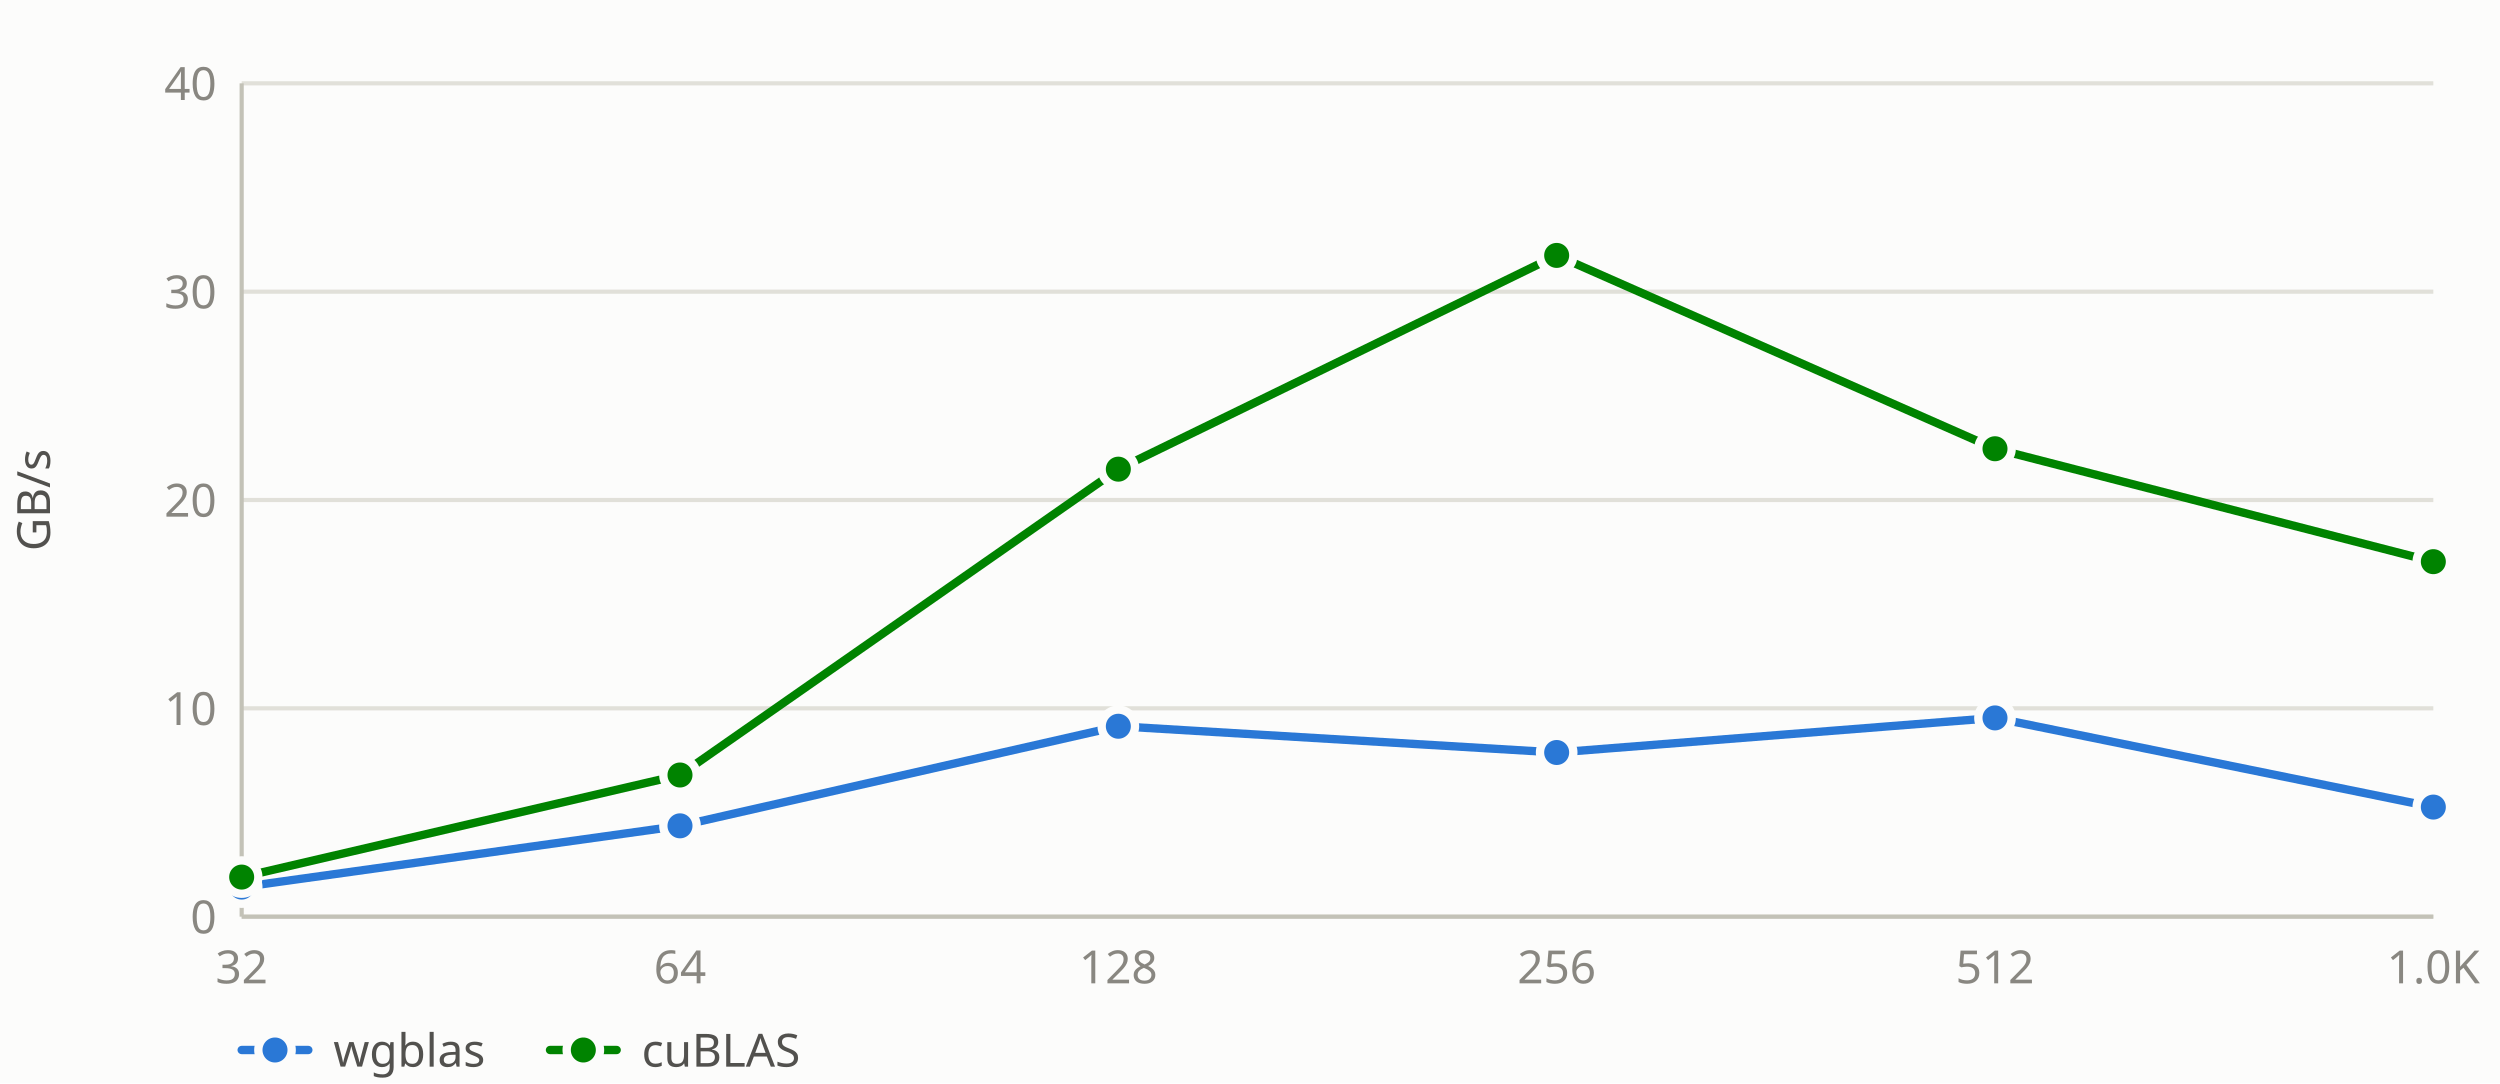
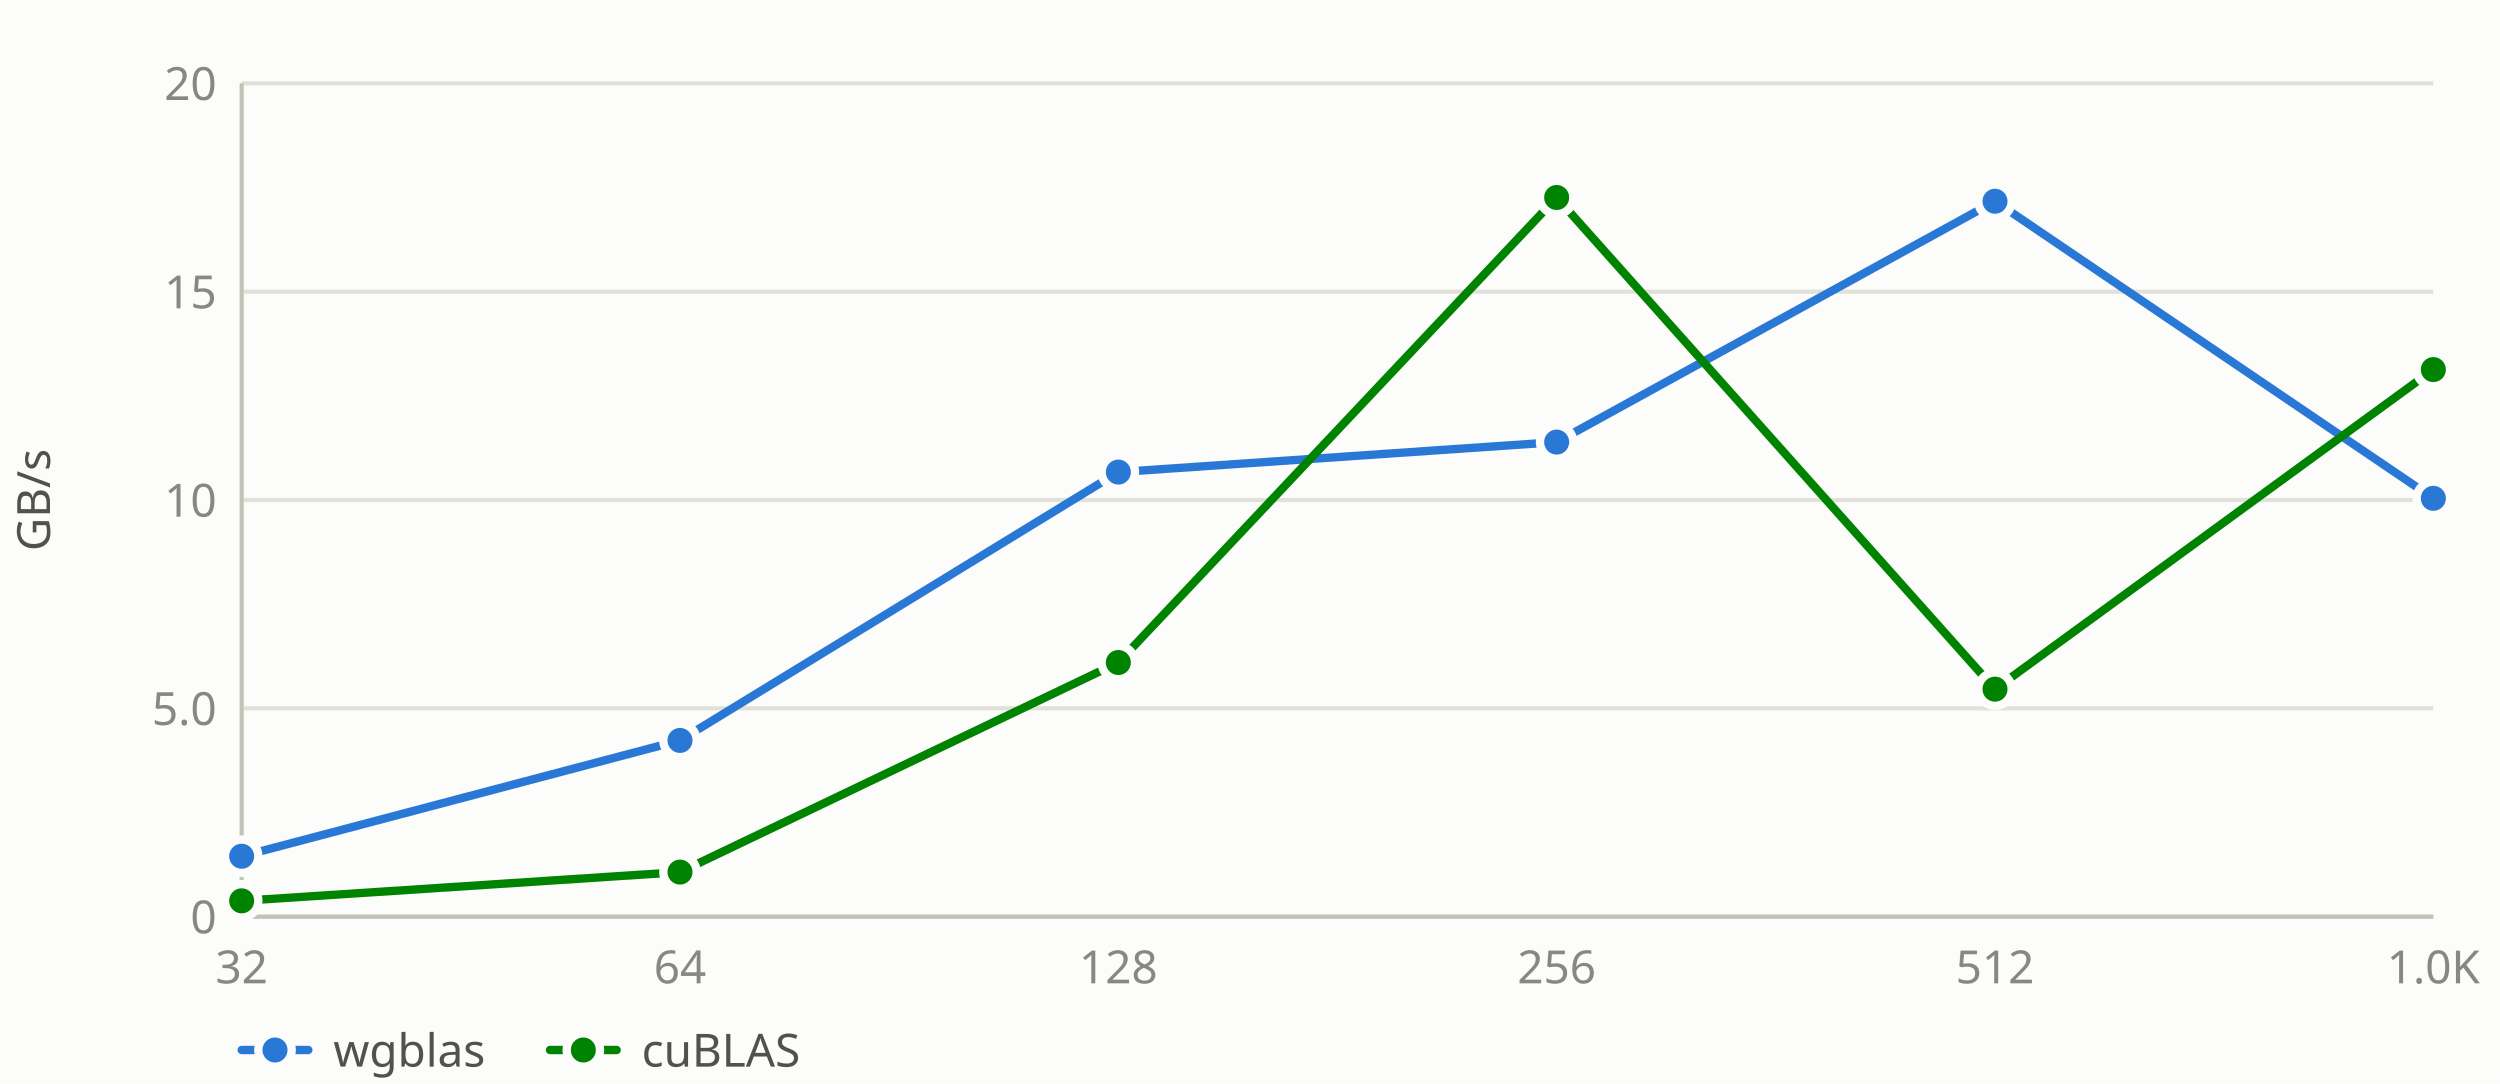
<svg xmlns="http://www.w3.org/2000/svg" id="bc-sgemm-trans-no-transpose-transpose-nvidia_geforce_gtx_1650-gbs" viewBox="0 0 600 260" width="600" height="260" role="img" aria-label="GB/s vs n">
  <style>#bc-sgemm-trans-no-transpose-transpose-nvidia_geforce_gtx_1650-gbs .bg{fill:#fcfcfb}#bc-sgemm-trans-no-transpose-transpose-nvidia_geforce_gtx_1650-gbs .gr{stroke:#e1e0d9;stroke-width:1;fill:none}#bc-sgemm-trans-no-transpose-transpose-nvidia_geforce_gtx_1650-gbs .ax{stroke:#c3c2b7;stroke-width:1;fill:none}#bc-sgemm-trans-no-transpose-transpose-nvidia_geforce_gtx_1650-gbs .at{fill:#898781;font:11px/1 system-ui,sans-serif}#bc-sgemm-trans-no-transpose-transpose-nvidia_geforce_gtx_1650-gbs .lt{fill:#52514e;font:11px/1 system-ui,sans-serif}#bc-sgemm-trans-no-transpose-transpose-nvidia_geforce_gtx_1650-gbs .ln1{stroke:#2a78d6;fill:none;stroke-width:2;stroke-linejoin:round;stroke-linecap:round}#bc-sgemm-trans-no-transpose-transpose-nvidia_geforce_gtx_1650-gbs .mk1{fill:#2a78d6;stroke:#fcfcfb;stroke-width:2}#bc-sgemm-trans-no-transpose-transpose-nvidia_geforce_gtx_1650-gbs .ln2{stroke:#008300;fill:none;stroke-width:2;stroke-linejoin:round;stroke-linecap:round}#bc-sgemm-trans-no-transpose-transpose-nvidia_geforce_gtx_1650-gbs .mk2{fill:#008300;stroke:#fcfcfb;stroke-width:2}@media(prefers-color-scheme:dark){#bc-sgemm-trans-no-transpose-transpose-nvidia_geforce_gtx_1650-gbs .bg{fill:#1a1a19}#bc-sgemm-trans-no-transpose-transpose-nvidia_geforce_gtx_1650-gbs .gr{stroke:#2c2c2a}#bc-sgemm-trans-no-transpose-transpose-nvidia_geforce_gtx_1650-gbs .ax{stroke:#383835}#bc-sgemm-trans-no-transpose-transpose-nvidia_geforce_gtx_1650-gbs .at{fill:#898781}#bc-sgemm-trans-no-transpose-transpose-nvidia_geforce_gtx_1650-gbs .lt{fill:#c3c2b7}#bc-sgemm-trans-no-transpose-transpose-nvidia_geforce_gtx_1650-gbs .ln1{stroke:#3987e5}#bc-sgemm-trans-no-transpose-transpose-nvidia_geforce_gtx_1650-gbs .mk1{fill:#3987e5;stroke:#1a1a19}#bc-sgemm-trans-no-transpose-transpose-nvidia_geforce_gtx_1650-gbs .ln2{stroke:#008300}#bc-sgemm-trans-no-transpose-transpose-nvidia_geforce_gtx_1650-gbs .mk2{fill:#008300;stroke:#1a1a19}}:root[data-theme=dark] #bc-sgemm-trans-no-transpose-transpose-nvidia_geforce_gtx_1650-gbs .bg{fill:#1a1a19}:root[data-theme=dark] #bc-sgemm-trans-no-transpose-transpose-nvidia_geforce_gtx_1650-gbs .gr{stroke:#2c2c2a}:root[data-theme=dark] #bc-sgemm-trans-no-transpose-transpose-nvidia_geforce_gtx_1650-gbs .ax{stroke:#383835}:root[data-theme=dark] #bc-sgemm-trans-no-transpose-transpose-nvidia_geforce_gtx_1650-gbs .lt{fill:#c3c2b7}:root[data-theme=dark] #bc-sgemm-trans-no-transpose-transpose-nvidia_geforce_gtx_1650-gbs .ln1{stroke:#3987e5}:root[data-theme=dark] #bc-sgemm-trans-no-transpose-transpose-nvidia_geforce_gtx_1650-gbs .mk1{fill:#3987e5;stroke:#1a1a19}:root[data-theme=dark] #bc-sgemm-trans-no-transpose-transpose-nvidia_geforce_gtx_1650-gbs .mk2{stroke:#1a1a19}</style>
  <rect class="bg" width="600" height="260" />
  <line class="gr" x1="58" y1="220.0" x2="584" y2="220.0" />
  <line class="gr" x1="58" y1="170.0" x2="584" y2="170.0" />
  <line class="gr" x1="58" y1="120.0" x2="584" y2="120.0" />
  <line class="gr" x1="58" y1="70.0" x2="584" y2="70.0" />
  <line class="gr" x1="58" y1="20.0" x2="584" y2="20.0" />
  <line class="ax" x1="58" y1="20" x2="58" y2="220" />
  <line class="ax" x1="58" y1="220" x2="584" y2="220" />
  <text class="at" x="52" y="224.0" text-anchor="end">0</text>
-   <text class="at" x="52" y="174.0" text-anchor="end">10</text>
-   <text class="at" x="52" y="124.0" text-anchor="end">20</text>
-   <text class="at" x="52" y="74.0" text-anchor="end">30</text>
-   <text class="at" x="52" y="24.0" text-anchor="end">40</text>
+   <text class="at" x="52" y="174.0" text-anchor="end">5.0</text>
+   <text class="at" x="52" y="124.0" text-anchor="end">10</text>
+   <text class="at" x="52" y="74.0" text-anchor="end">15</text>
+   <text class="at" x="52" y="24.0" text-anchor="end">20</text>
  <text class="lt" x="12" y="120.0" text-anchor="middle" transform="rotate(-90 12 120.0)">GB/s</text>
  <text class="at" x="58.0" y="236" text-anchor="middle">32</text>
  <text class="at" x="163.2" y="236" text-anchor="middle">64</text>
  <text class="at" x="268.4" y="236" text-anchor="middle">128</text>
  <text class="at" x="373.6" y="236" text-anchor="middle">256</text>
  <text class="at" x="478.8" y="236" text-anchor="middle">512</text>
  <text class="at" x="584.0" y="236" text-anchor="middle">1.0K</text>
-   <polyline class="ln1" points="58.0,212.9 163.2,198.2 268.4,174.3 373.6,180.6 478.8,172.3 584.0,193.7" />
-   <polyline class="ln2" points="58.0,210.5 163.2,186.0 268.4,112.6 373.6,61.3 478.8,107.7 584.0,134.8" />
-   <circle class="mk1" cx="58.0" cy="212.9" r="4" />
-   <circle class="mk1" cx="163.2" cy="198.2" r="4" />
-   <circle class="mk1" cx="268.4" cy="174.3" r="4" />
-   <circle class="mk1" cx="373.6" cy="180.6" r="4" />
-   <circle class="mk1" cx="478.8" cy="172.3" r="4" />
-   <circle class="mk1" cx="584.0" cy="193.7" r="4" />
-   <circle class="mk2" cx="58.0" cy="210.5" r="4" />
-   <circle class="mk2" cx="163.2" cy="186.0" r="4" />
-   <circle class="mk2" cx="268.4" cy="112.6" r="4" />
-   <circle class="mk2" cx="373.6" cy="61.3" r="4" />
-   <circle class="mk2" cx="478.8" cy="107.7" r="4" />
-   <circle class="mk2" cx="584.0" cy="134.8" r="4" />
+   <polyline class="ln1" points="58.0,205.5 163.2,177.7 268.4,113.3 373.6,106.1 478.8,48.3 584.0,119.6" />
+   <polyline class="ln2" points="58.0,216.2 163.2,209.3 268.4,159.0 373.6,47.4 478.8,165.4 584.0,88.7" />
+   <circle class="mk1" cx="58.0" cy="205.5" r="4" />
+   <circle class="mk1" cx="163.2" cy="177.7" r="4" />
+   <circle class="mk1" cx="268.4" cy="113.3" r="4" />
+   <circle class="mk1" cx="373.6" cy="106.1" r="4" />
+   <circle class="mk1" cx="478.8" cy="48.3" r="4" />
+   <circle class="mk1" cx="584.0" cy="119.6" r="4" />
+   <circle class="mk2" cx="58.0" cy="216.2" r="4" />
+   <circle class="mk2" cx="163.2" cy="209.3" r="4" />
+   <circle class="mk2" cx="268.4" cy="159.0" r="4" />
+   <circle class="mk2" cx="373.6" cy="47.4" r="4" />
+   <circle class="mk2" cx="478.8" cy="165.4" r="4" />
+   <circle class="mk2" cx="584.0" cy="88.7" r="4" />
  <line class="ln1" x1="58" y1="252" x2="74" y2="252" />
  <circle class="mk1" cx="66" cy="252" r="4" />
  <text class="lt" x="80" y="256">wgblas</text>
  <line class="ln2" x1="132" y1="252" x2="148" y2="252" />
  <circle class="mk2" cx="140" cy="252" r="4" />
  <text class="lt" x="154" y="256">cuBLAS</text>
</svg>
